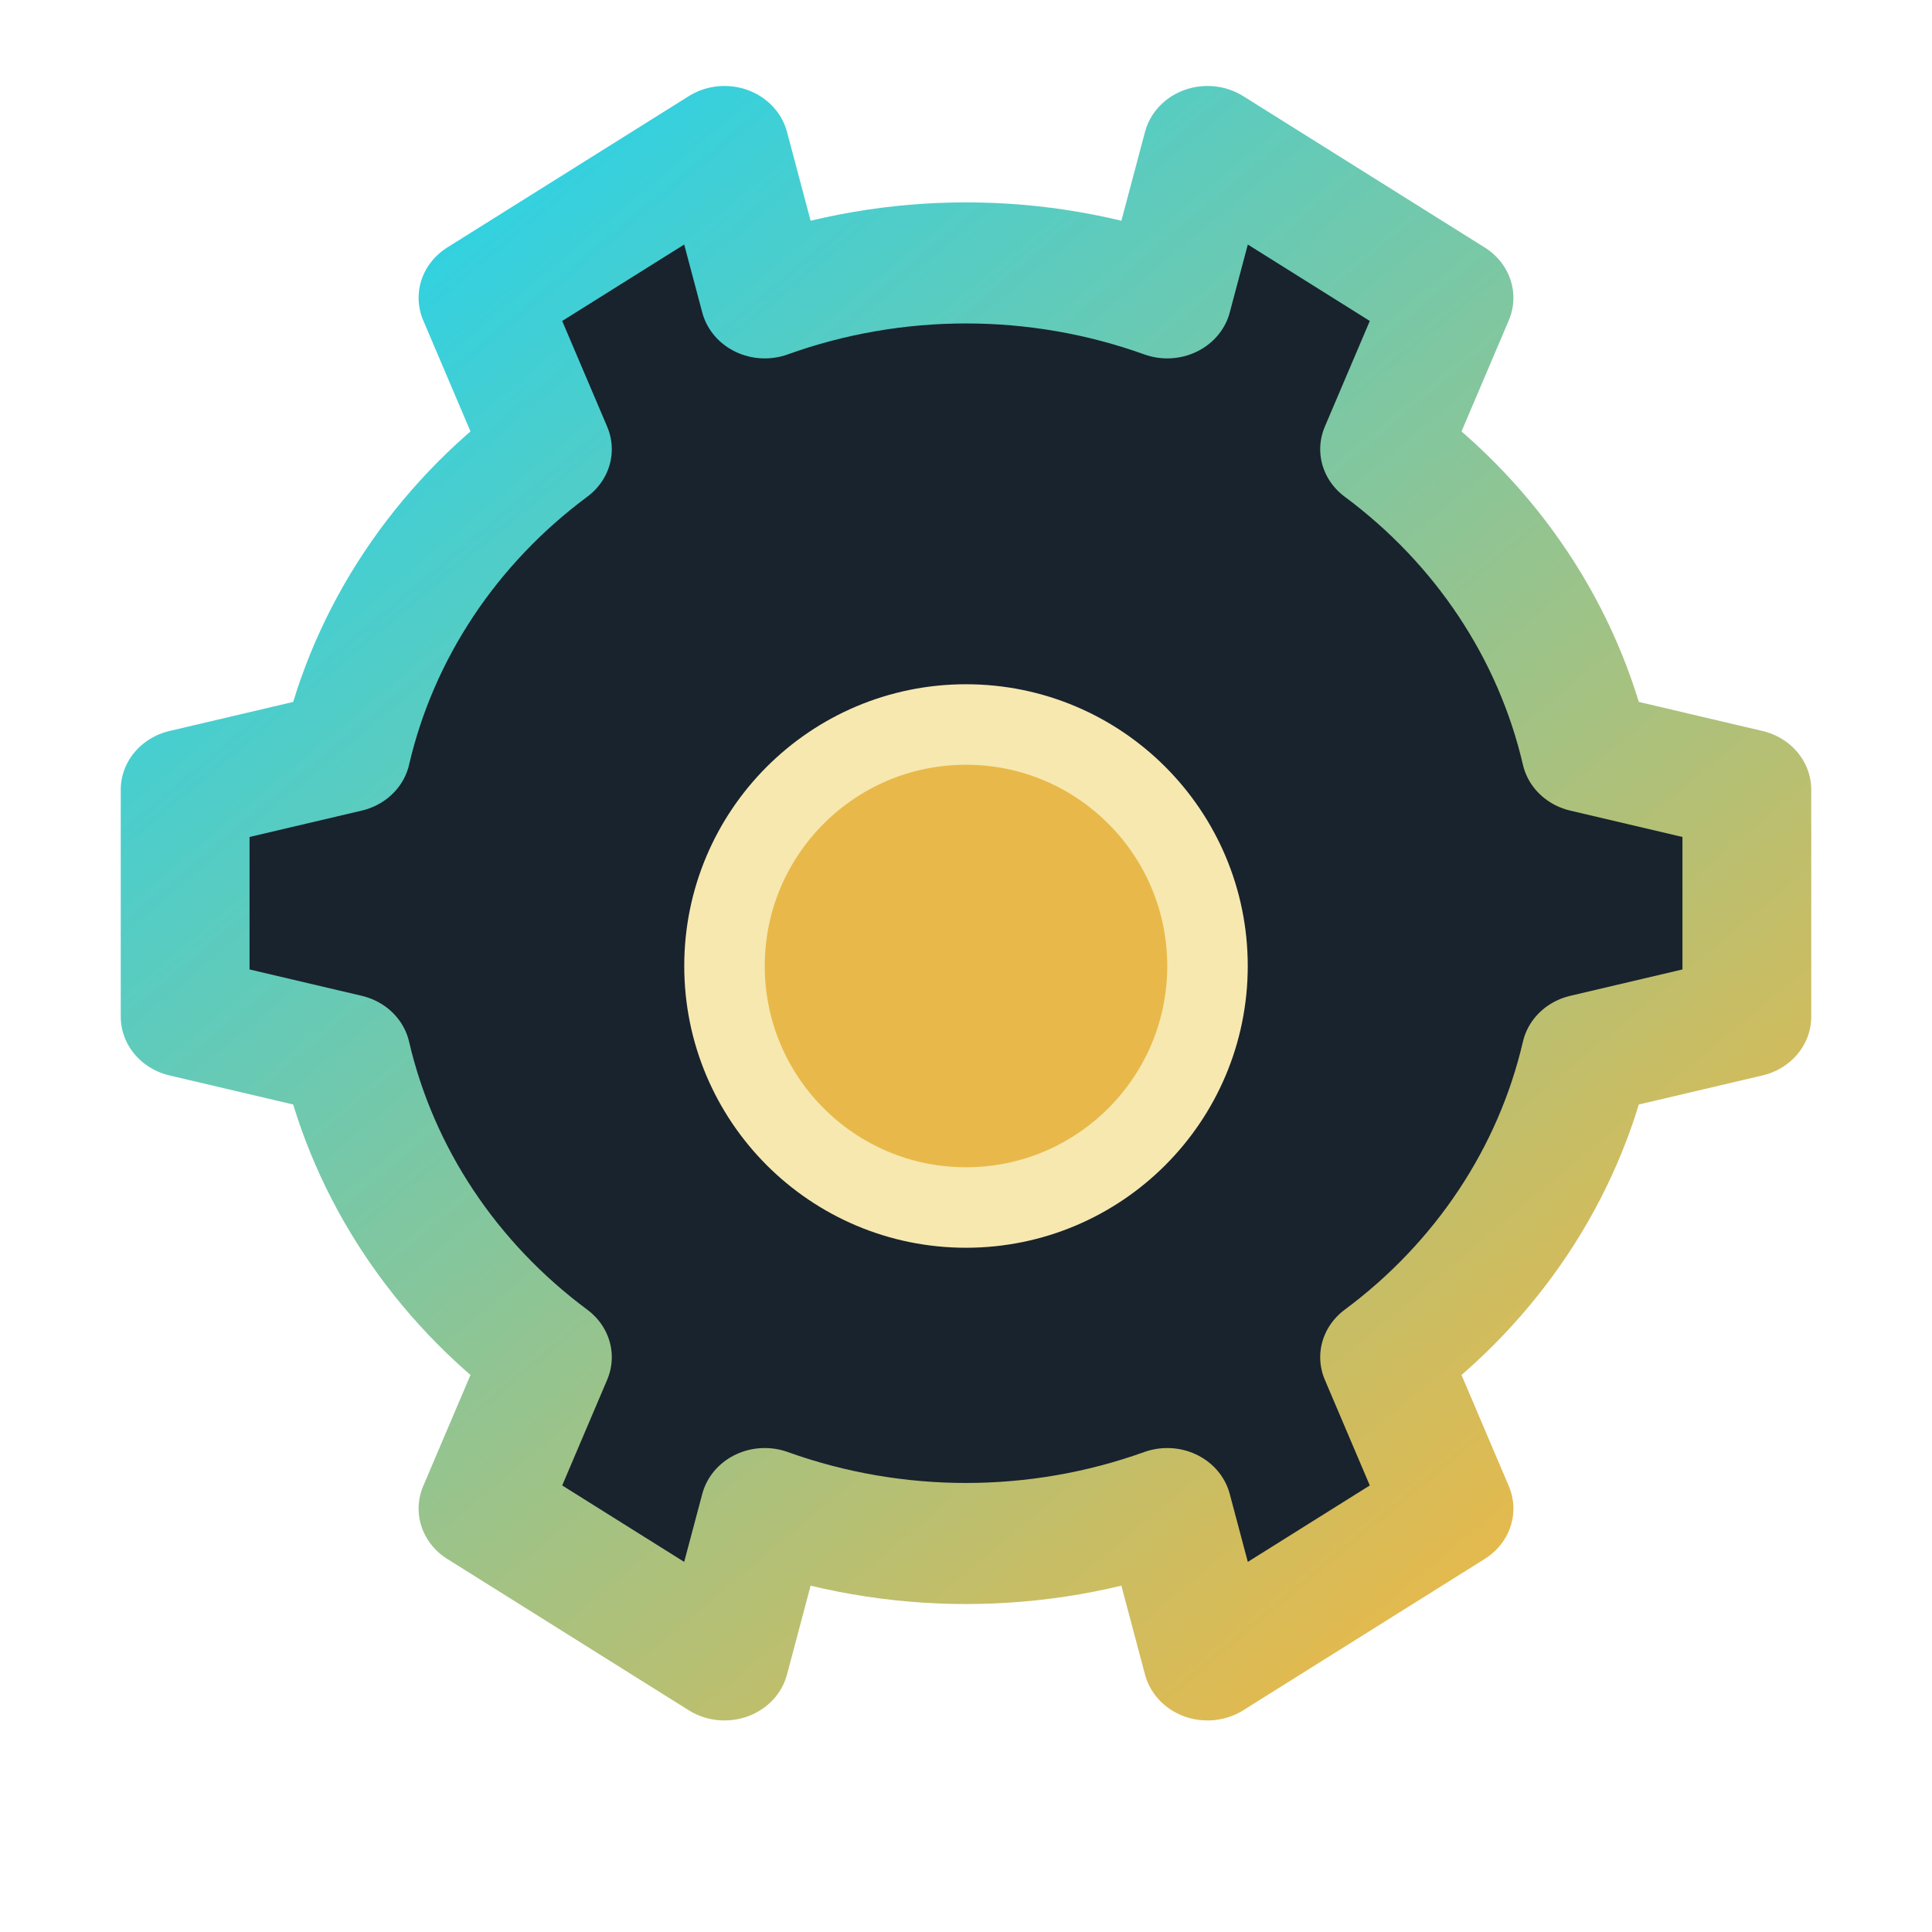
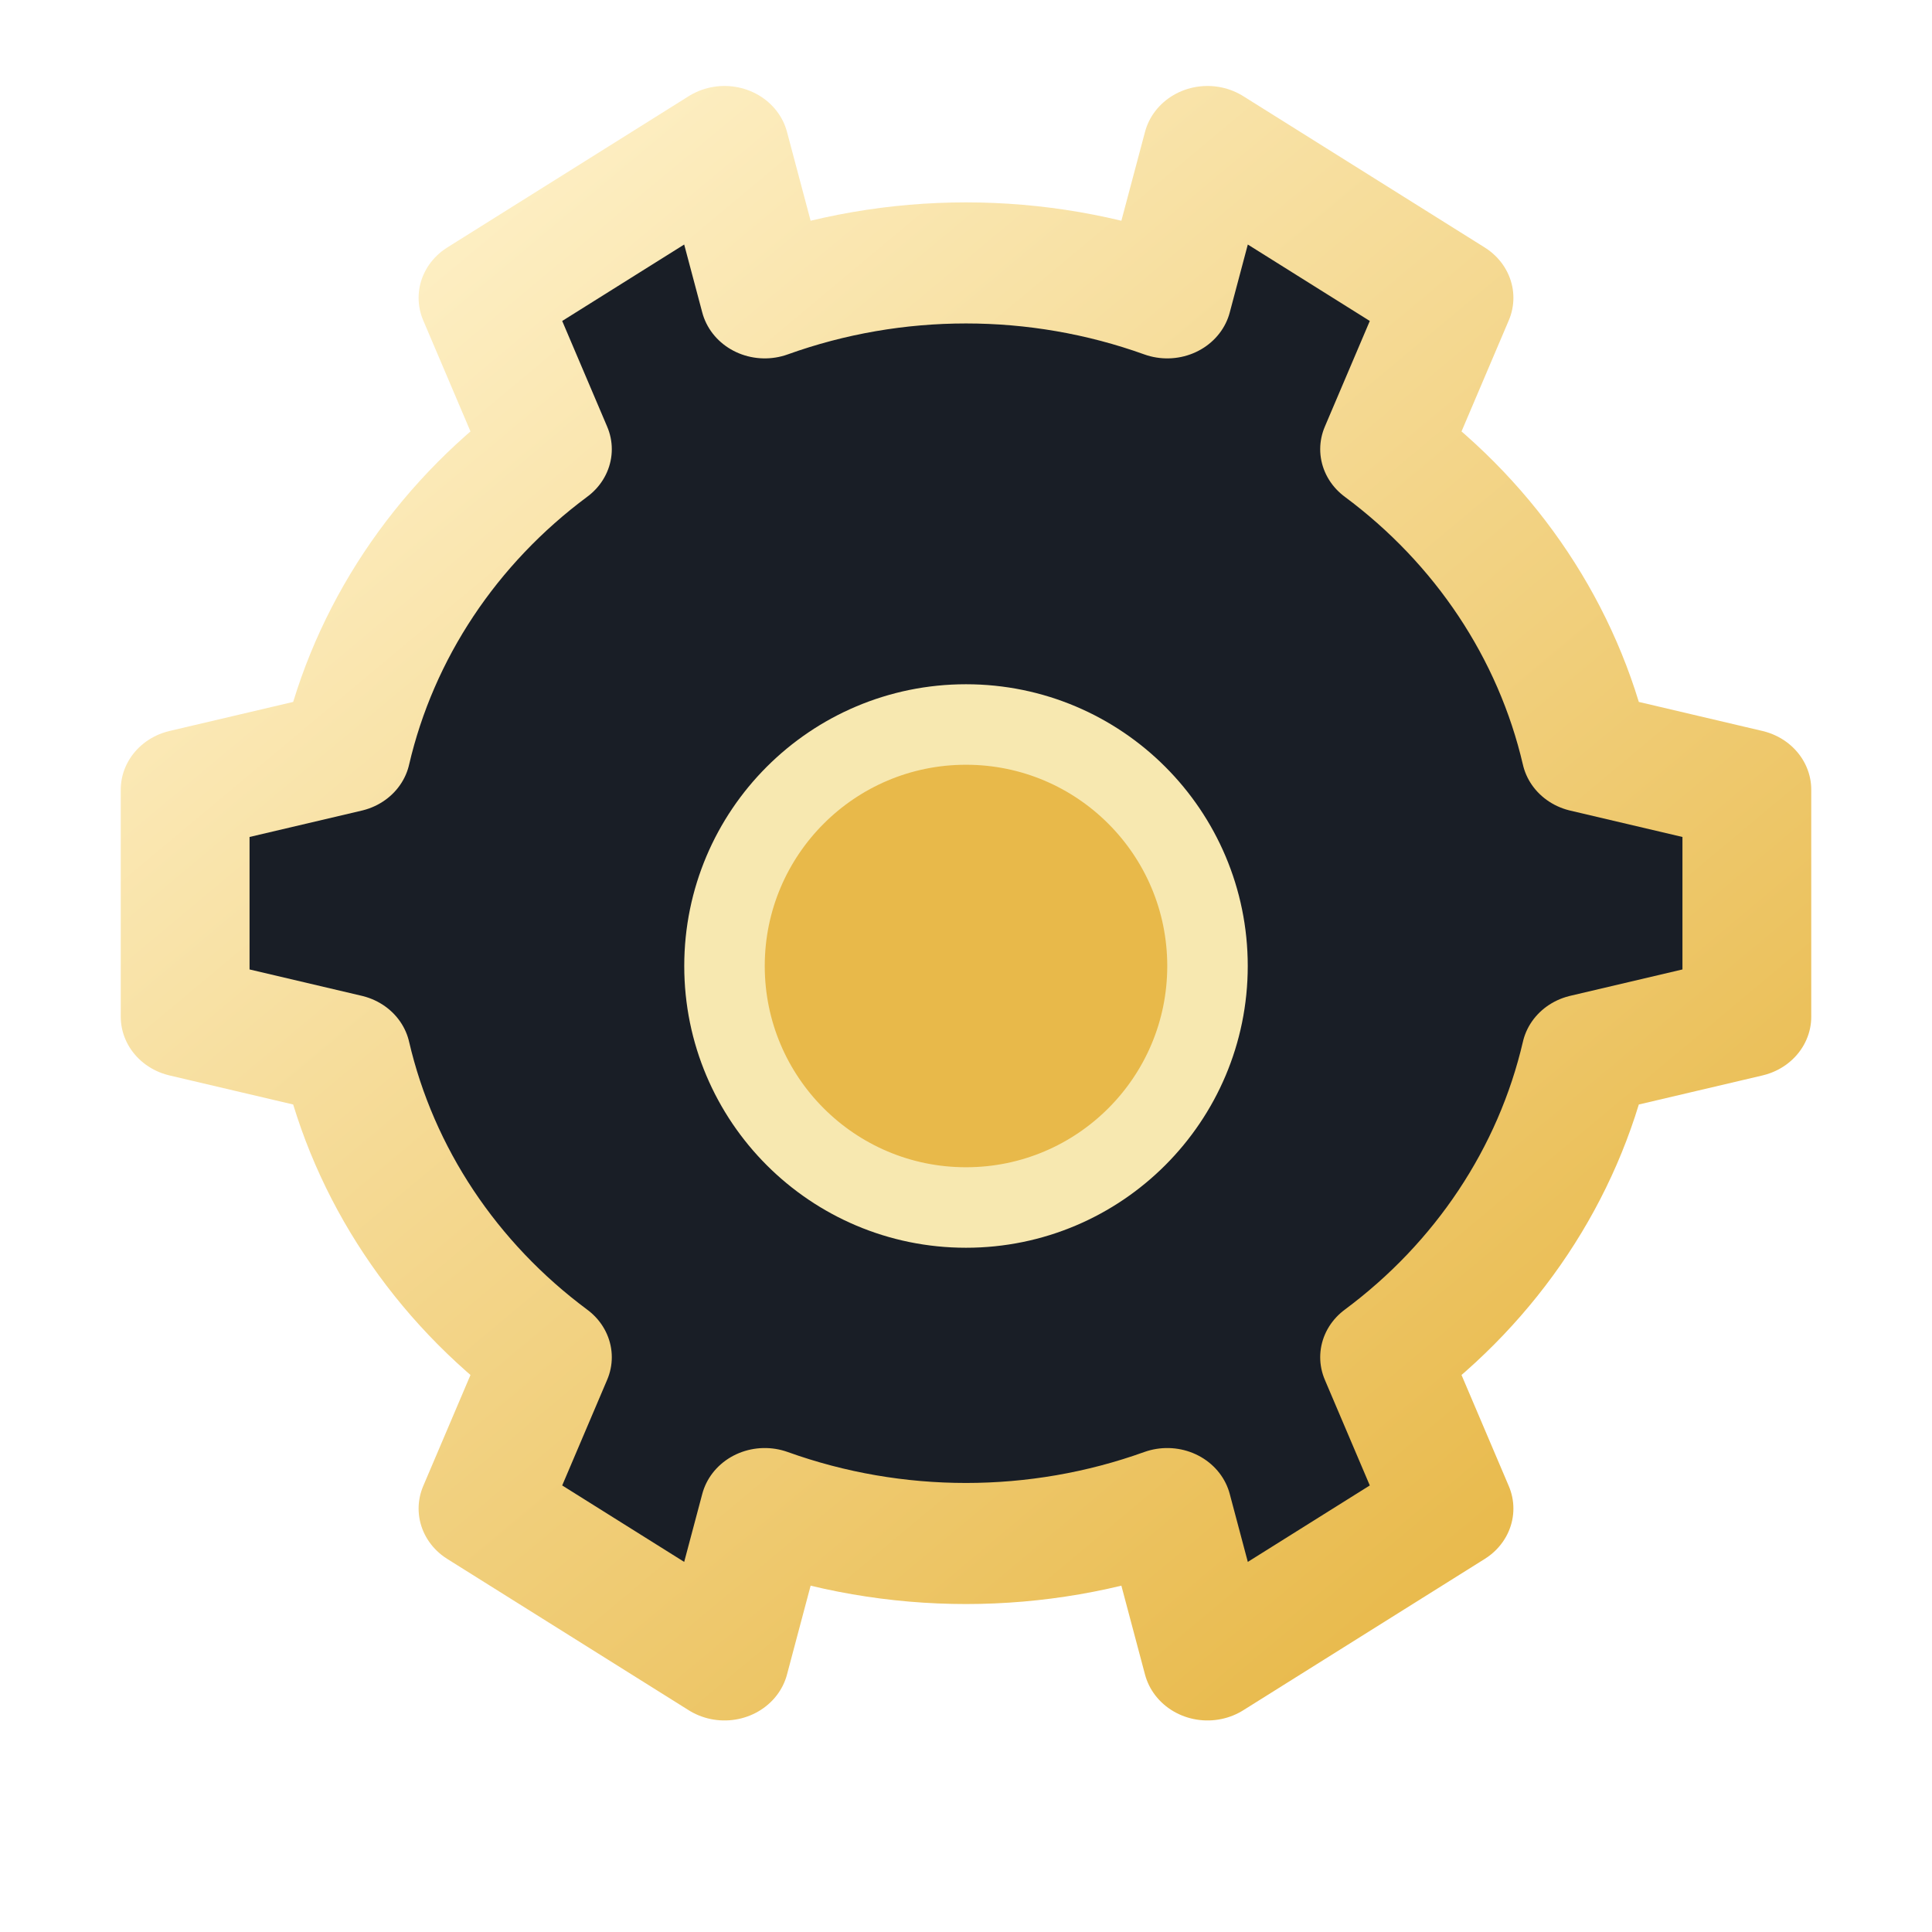
<svg xmlns="http://www.w3.org/2000/svg" width="24" height="24" viewBox="0 0 24 24" fill="none">
  <defs>
    <linearGradient id="a" x1="4" y1="3" x2="20" y2="21" gradientUnits="userSpaceOnUse">
-       <stop stop-color="#22D3EE" />
+       <stop stop-color="#FFF3CD" />
      <stop offset="1" stop-color="#E8B94A" />
    </linearGradient>
  </defs>
-   <path d="m9 3 .5 2a7 7 0 0 1 5 0L15 3l3 2-.8 2a7 7 0 0 1 2.5 4l2 .5v3l-2 .5a7 7 0 0 1-2.5 4l.8 2-3 2-.5-2a7 7 0 0 1-5 0L9 23l-3-2 .8-2a7 7 0 0 1-2.5-4l-2-.5v-3l2-.5a7 7 0 0 1 2.5-4L6 5Z" transform="translate(0 -1) scale(1 .94)" fill="#18232D" stroke="url(#a)" stroke-width="1.6" stroke-linejoin="round" />
+   <path d="m9 3 .5 2a7 7 0 0 1 5 0L15 3l3 2-.8 2a7 7 0 0 1 2.5 4l2 .5v3l-2 .5a7 7 0 0 1-2.5 4l.8 2-3 2-.5-2a7 7 0 0 1-5 0L9 23l-3-2 .8-2a7 7 0 0 1-2.5-4l-2-.5v-3l2-.5a7 7 0 0 1 2.5-4L6 5Z" transform="translate(0 -1) scale(1 .94)" fill="#191E26" stroke="url(#a)" stroke-width="1.6" stroke-linejoin="round" />
  <circle cx="12" cy="12" r="3" fill="#E8B94A" stroke="#F7E8B0" stroke-width="1" />
</svg>
